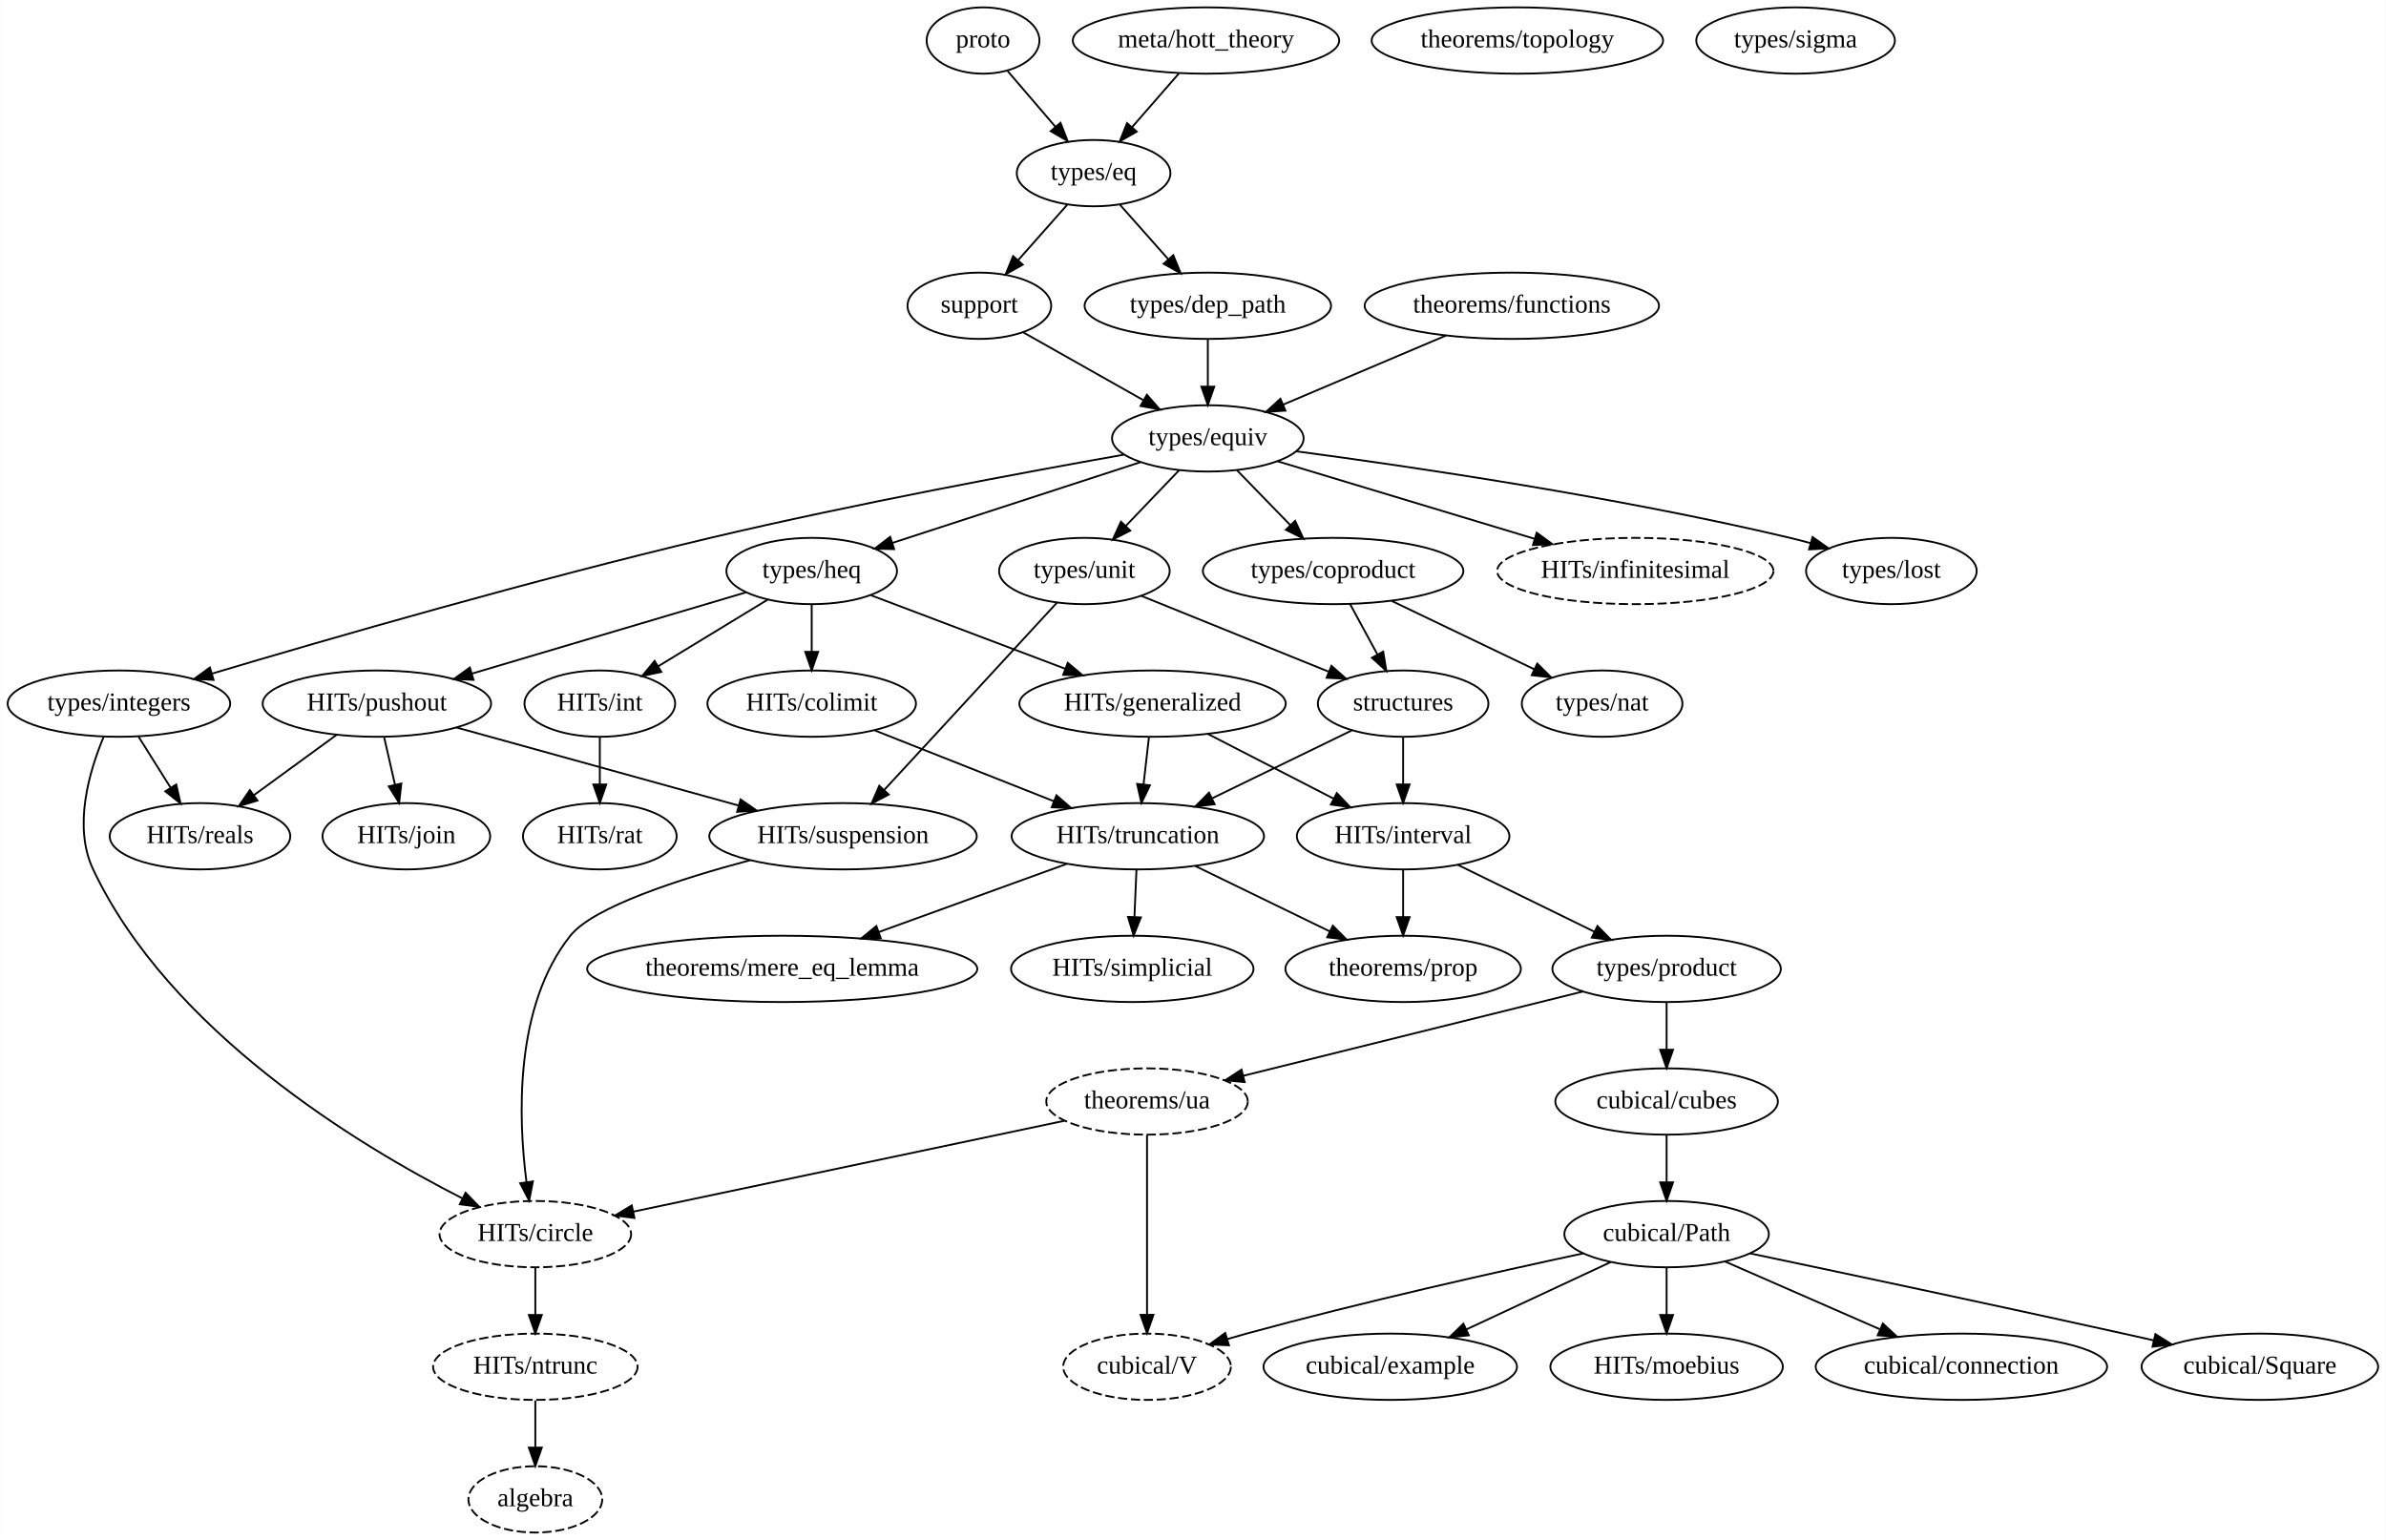
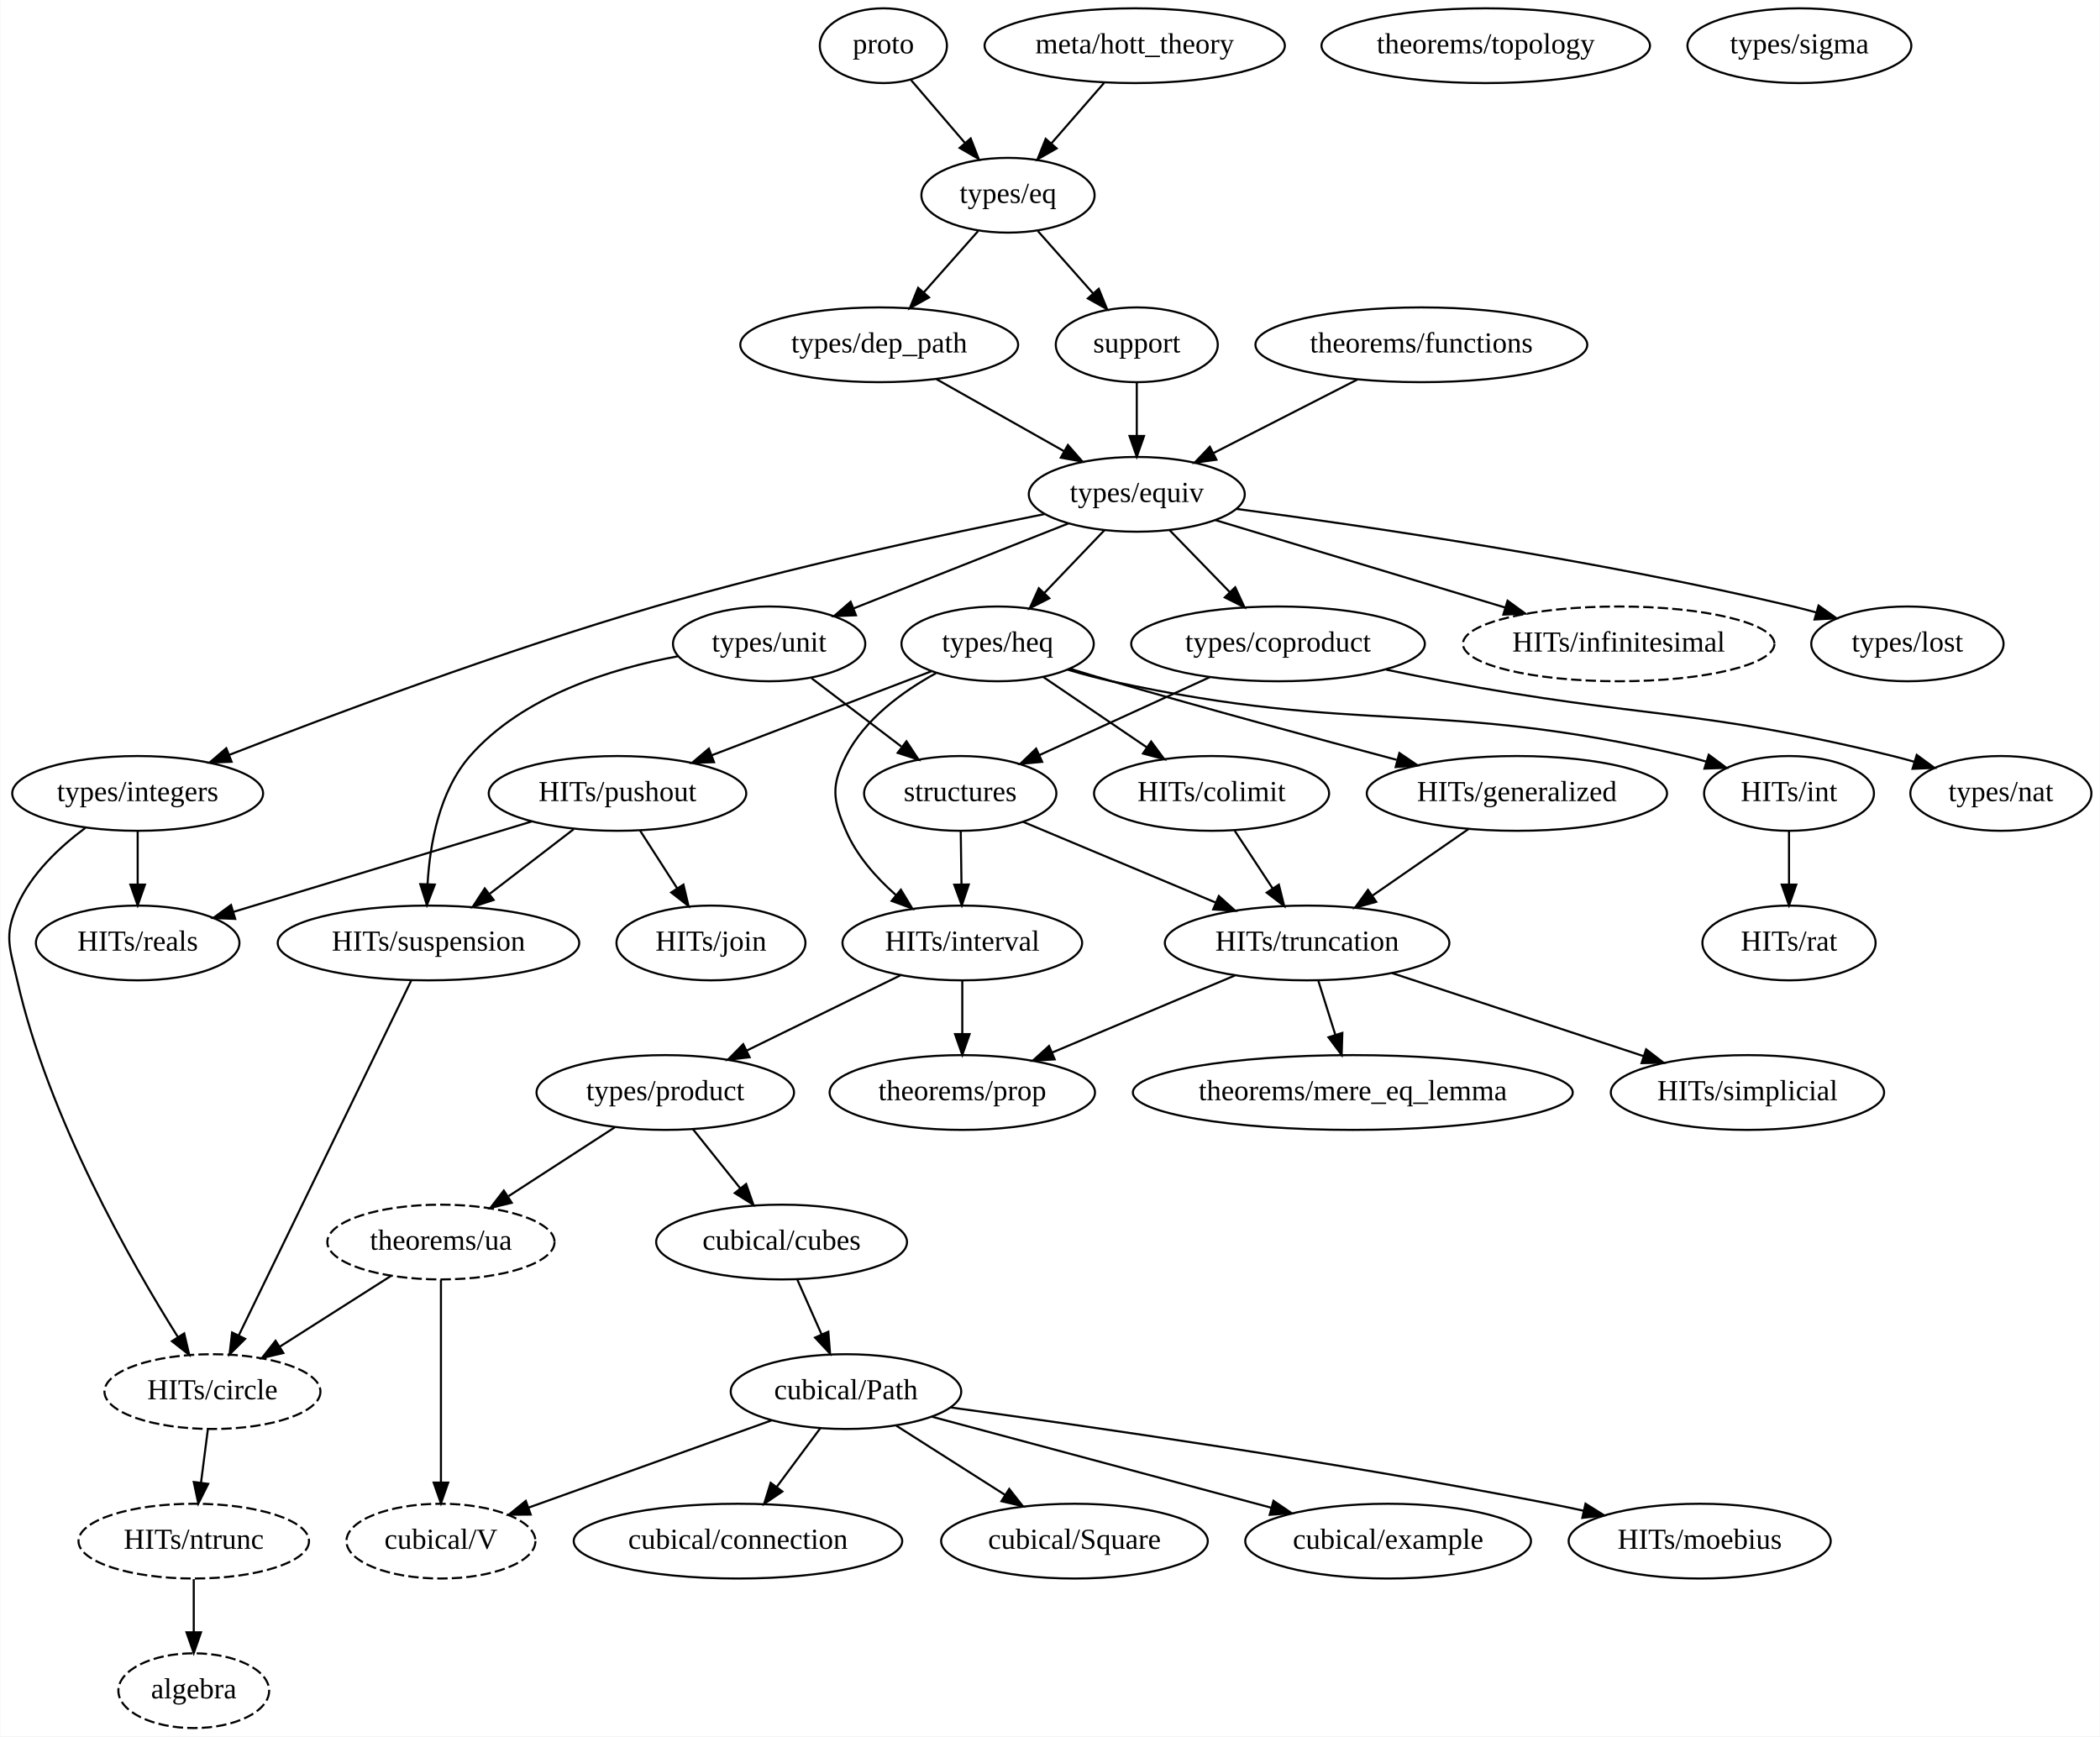
- <svg xmlns="http://www.w3.org/2000/svg" width="1295pt" height="836pt" viewBox="0.00 0.00 1294.79 836.00">
+ <svg xmlns="http://www.w3.org/2000/svg" width="1011pt" height="836pt" viewBox="0.00 0.00 1010.66 836.00">
  <g id="graph0" class="graph" transform="scale(1 1) rotate(0) translate(4 832)">
-     <polygon fill="white" stroke="none" points="-4,4 -4,-832 1290.79,-832 1290.79,4 -4,4" />
+     <polygon fill="white" stroke="none" points="-4,4 -4,-832 1006.66,-832 1006.66,4 -4,4" />
    <g id="node1" class="node">
-       <ellipse fill="none" stroke="black" cx="529.445" cy="-810" rx="30.595" ry="18" />
-       <text text-anchor="middle" x="529.445" y="-806.3" font-family="Times New Roman,serif" font-size="14.00">proto</text>
+       <ellipse fill="none" stroke="black" cx="421.11" cy="-810" rx="30.595" ry="18" />
+       <text text-anchor="middle" x="421.11" y="-806.3" font-family="Times New Roman,serif" font-size="14.00">proto</text>
    </g>
    <g id="node2" class="node">
-       <ellipse fill="none" stroke="black" cx="589.445" cy="-738" rx="41.693" ry="18" />
-       <text text-anchor="middle" x="589.445" y="-734.3" font-family="Times New Roman,serif" font-size="14.00">types/eq</text>
+       <ellipse fill="none" stroke="black" cx="481.11" cy="-738" rx="41.693" ry="18" />
+       <text text-anchor="middle" x="481.11" y="-734.3" font-family="Times New Roman,serif" font-size="14.00">types/eq</text>
    </g>
    <g id="edge1" class="edge">
-       <path fill="none" stroke="black" d="M542.761,-793.465C550.388,-784.566 560.126,-773.205 568.732,-763.164" />
-       <polygon fill="black" stroke="black" points="571.479,-765.338 575.33,-755.467 566.165,-760.782 571.479,-765.338" />
+       <path fill="none" stroke="black" d="M434.426,-793.465C442.054,-784.566 451.791,-773.205 460.398,-763.164" />
+       <polygon fill="black" stroke="black" points="463.145,-765.338 466.995,-755.467 457.83,-760.782 463.145,-765.338" />
    </g>
    <g id="node16" class="node">
-       <ellipse fill="none" stroke="black" cx="651.445" cy="-666" rx="66.888" ry="18" />
-       <text text-anchor="middle" x="651.445" y="-662.3" font-family="Times New Roman,serif" font-size="14.00">types/dep_path</text>
+       <ellipse fill="none" stroke="black" cx="419.11" cy="-666" rx="66.888" ry="18" />
+       <text text-anchor="middle" x="419.11" y="-662.3" font-family="Times New Roman,serif" font-size="14.00">types/dep_path</text>
    </g>
    <g id="edge11" class="edge">
-       <path fill="none" stroke="black" d="M603.825,-720.765C611.615,-711.969 621.394,-700.928 630.06,-691.144" />
-       <polygon fill="black" stroke="black" points="632.702,-693.44 636.712,-683.633 627.462,-688.799 632.702,-693.44" />
+       <path fill="none" stroke="black" d="M466.73,-720.765C458.94,-711.969 449.161,-700.928 440.495,-691.144" />
+       <polygon fill="black" stroke="black" points="443.093,-688.799 433.843,-683.633 437.853,-693.44 443.093,-688.799" />
    </g>
    <g id="node24" class="node">
-       <ellipse fill="none" stroke="black" cx="527.445" cy="-666" rx="38.993" ry="18" />
-       <text text-anchor="middle" x="527.445" y="-662.3" font-family="Times New Roman,serif" font-size="14.00">support</text>
+       <ellipse fill="none" stroke="black" cx="543.11" cy="-666" rx="38.993" ry="18" />
+       <text text-anchor="middle" x="543.11" y="-662.3" font-family="Times New Roman,serif" font-size="14.00">support</text>
    </g>
    <g id="edge41" class="edge">
-       <path fill="none" stroke="black" d="M575.065,-720.765C567.161,-711.841 557.212,-700.608 548.453,-690.719" />
-       <polygon fill="black" stroke="black" points="550.997,-688.313 541.747,-683.147 545.757,-692.954 550.997,-688.313" />
+       <path fill="none" stroke="black" d="M495.49,-720.765C503.393,-711.841 513.343,-700.608 522.101,-690.719" />
+       <polygon fill="black" stroke="black" points="524.798,-692.954 528.808,-683.147 519.558,-688.313 524.798,-692.954" />
    </g>
    <g id="node3" class="node">
-       <ellipse fill="none" stroke="black" cx="650.445" cy="-810" rx="72.287" ry="18" />
-       <text text-anchor="middle" x="650.445" y="-806.3" font-family="Times New Roman,serif" font-size="14.00">meta/hott_theory</text>
+       <ellipse fill="none" stroke="black" cx="542.11" cy="-810" rx="72.287" ry="18" />
+       <text text-anchor="middle" x="542.11" y="-806.3" font-family="Times New Roman,serif" font-size="14.00">meta/hott_theory</text>
    </g>
    <g id="edge2" class="edge">
-       <path fill="none" stroke="black" d="M635.678,-792.055C628.075,-783.33 618.676,-772.544 610.342,-762.981" />
-       <polygon fill="black" stroke="black" points="612.864,-760.547 603.655,-755.307 607.586,-765.146 612.864,-760.547" />
+       <path fill="none" stroke="black" d="M527.344,-792.055C519.741,-783.33 510.342,-772.544 502.008,-762.981" />
+       <polygon fill="black" stroke="black" points="504.529,-760.547 495.32,-755.307 499.252,-765.146 504.529,-760.547" />
    </g>
    <g id="node4" class="node">
-       <ellipse fill="none" stroke="black" stroke-dasharray="5,2" cx="286.445" cy="-18" rx="36.294" ry="18" />
-       <text text-anchor="middle" x="286.445" y="-14.3" font-family="Times New Roman,serif" font-size="14.00">algebra</text>
+       <ellipse fill="none" stroke="black" stroke-dasharray="5,2" cx="89.11" cy="-18" rx="36.294" ry="18" />
+       <text text-anchor="middle" x="89.11" y="-14.3" font-family="Times New Roman,serif" font-size="14.00">algebra</text>
    </g>
    <g id="node5" class="node">
-       <ellipse fill="none" stroke="black" stroke-dasharray="5,2" cx="286.445" cy="-90" rx="55.491" ry="18" />
-       <text text-anchor="middle" x="286.445" y="-86.3" font-family="Times New Roman,serif" font-size="14.00">HITs/ntrunc</text>
+       <ellipse fill="none" stroke="black" stroke-dasharray="5,2" cx="89.11" cy="-90" rx="55.491" ry="18" />
+       <text text-anchor="middle" x="89.11" y="-86.3" font-family="Times New Roman,serif" font-size="14.00">HITs/ntrunc</text>
    </g>
    <g id="edge3" class="edge">
-       <path fill="none" stroke="black" d="M286.445,-71.697C286.445,-63.983 286.445,-54.712 286.445,-46.112" />
-       <polygon fill="black" stroke="black" points="289.945,-46.104 286.445,-36.104 282.945,-46.104 289.945,-46.104" />
+       <path fill="none" stroke="black" d="M89.11,-71.697C89.11,-63.983 89.11,-54.712 89.11,-46.112" />
+       <polygon fill="black" stroke="black" points="92.61,-46.104 89.11,-36.104 85.61,-46.104 92.61,-46.104" />
    </g>
    <g id="node6" class="node">
-       <ellipse fill="none" stroke="black" stroke-dasharray="5,2" cx="286.445" cy="-162" rx="51.991" ry="18" />
-       <text text-anchor="middle" x="286.445" y="-158.3" font-family="Times New Roman,serif" font-size="14.00">HITs/circle</text>
+       <ellipse fill="none" stroke="black" stroke-dasharray="5,2" cx="98.11" cy="-162" rx="51.991" ry="18" />
+       <text text-anchor="middle" x="98.11" y="-158.3" font-family="Times New Roman,serif" font-size="14.00">HITs/circle</text>
    </g>
    <g id="edge30" class="edge">
-       <path fill="none" stroke="black" d="M286.445,-143.697C286.445,-135.983 286.445,-126.712 286.445,-118.112" />
-       <polygon fill="black" stroke="black" points="289.945,-118.104 286.445,-108.104 282.945,-118.104 289.945,-118.104" />
+       <path fill="none" stroke="black" d="M95.885,-143.697C94.894,-135.983 93.702,-126.712 92.596,-118.112" />
+       <polygon fill="black" stroke="black" points="96.056,-117.576 91.309,-108.104 89.113,-118.469 96.056,-117.576" />
    </g>
    <g id="node7" class="node">
-       <ellipse fill="none" stroke="black" cx="60.445" cy="-450" rx="60.389" ry="18" />
-       <text text-anchor="middle" x="60.445" y="-446.3" font-family="Times New Roman,serif" font-size="14.00">types/integers</text>
+       <ellipse fill="none" stroke="black" cx="62.11" cy="-450" rx="60.389" ry="18" />
+       <text text-anchor="middle" x="62.11" y="-446.3" font-family="Times New Roman,serif" font-size="14.00">types/integers</text>
    </g>
    <g id="edge4" class="edge">
-       <path fill="none" stroke="black" d="M52.213,-432.102C44.416,-413.559 35.411,-383.331 46.445,-360 88.031,-272.062 190.241,-210.213 246.944,-181.368" />
-       <polygon fill="black" stroke="black" points="248.59,-184.458 255.972,-176.858 245.462,-178.195 248.59,-184.458" />
+       <path fill="none" stroke="black" d="M36.892,-433.379C24.532,-424.187 10.878,-411.352 4.11,-396 -2.344,-381.359 0.578,-375.605 4.11,-360 19.034,-294.069 58.8,-224.369 81.543,-188.165" />
+       <polygon fill="black" stroke="black" points="84.511,-190.019 86.932,-179.704 78.607,-186.258 84.511,-190.019" />
    </g>
    <g id="node37" class="node">
-       <ellipse fill="none" stroke="black" cx="104.445" cy="-378" rx="48.993" ry="18" />
-       <text text-anchor="middle" x="104.445" y="-374.3" font-family="Times New Roman,serif" font-size="14.00">HITs/reals</text>
+       <ellipse fill="none" stroke="black" cx="62.11" cy="-378" rx="48.993" ry="18" />
+       <text text-anchor="middle" x="62.11" y="-374.3" font-family="Times New Roman,serif" font-size="14.00">HITs/reals</text>
    </g>
    <g id="edge37" class="edge">
-       <path fill="none" stroke="black" d="M71.096,-432.055C76.284,-423.801 82.632,-413.701 88.392,-404.538" />
-       <polygon fill="black" stroke="black" points="91.533,-406.118 93.892,-395.789 85.607,-402.393 91.533,-406.118" />
+       <path fill="none" stroke="black" d="M62.11,-431.697C62.11,-423.983 62.11,-414.712 62.11,-406.112" />
+       <polygon fill="black" stroke="black" points="65.61,-406.104 62.11,-396.104 58.61,-406.104 65.61,-406.104" />
    </g>
    <g id="node8" class="node">
-       <ellipse fill="none" stroke="black" cx="453.445" cy="-378" rx="72.588" ry="18" />
-       <text text-anchor="middle" x="453.445" y="-374.3" font-family="Times New Roman,serif" font-size="14.00">HITs/suspension</text>
+       <ellipse fill="none" stroke="black" cx="202.11" cy="-378" rx="72.588" ry="18" />
+       <text text-anchor="middle" x="202.11" y="-374.3" font-family="Times New Roman,serif" font-size="14.00">HITs/suspension</text>
    </g>
    <g id="edge5" class="edge">
-       <path fill="none" stroke="black" d="M402.978,-364.996C365.201,-354.945 317.978,-339.749 305.445,-324 274.949,-285.681 277.131,-225.074 281.657,-190.179" />
-       <polygon fill="black" stroke="black" points="285.129,-190.628 283.104,-180.228 278.202,-189.621 285.129,-190.628" />
+       <path fill="none" stroke="black" d="M193.775,-359.849C175.588,-322.426 132.253,-233.255 110.712,-188.93" />
+       <polygon fill="black" stroke="black" points="113.859,-187.4 106.34,-179.935 107.563,-190.459 113.859,-187.4" />
    </g>
    <g id="node9" class="node">
-       <ellipse fill="none" stroke="black" stroke-dasharray="5,2" cx="618.445" cy="-234" rx="54.691" ry="18" />
-       <text text-anchor="middle" x="618.445" y="-230.3" font-family="Times New Roman,serif" font-size="14.00">theorems/ua</text>
+       <ellipse fill="none" stroke="black" stroke-dasharray="5,2" cx="208.11" cy="-234" rx="54.691" ry="18" />
+       <text text-anchor="middle" x="208.11" y="-230.3" font-family="Times New Roman,serif" font-size="14.00">theorems/ua</text>
    </g>
    <g id="edge6" class="edge">
-       <path fill="none" stroke="black" d="M573.67,-223.559C512.935,-210.754 404.597,-187.912 339.743,-174.238" />
-       <polygon fill="black" stroke="black" points="340.228,-170.763 329.721,-172.125 338.784,-177.612 340.228,-170.763" />
+       <path fill="none" stroke="black" d="M184.242,-217.811C168.53,-207.813 147.764,-194.598 130.559,-183.649" />
+       <polygon fill="black" stroke="black" points="132.248,-180.575 121.932,-178.159 128.489,-186.481 132.248,-180.575" />
    </g>
    <g id="node23" class="node">
-       <ellipse fill="none" stroke="black" stroke-dasharray="5,2" cx="618.445" cy="-90" rx="45.492" ry="18" />
-       <text text-anchor="middle" x="618.445" y="-86.3" font-family="Times New Roman,serif" font-size="14.00">cubical/V</text>
+       <ellipse fill="none" stroke="black" stroke-dasharray="5,2" cx="208.11" cy="-90" rx="45.492" ry="18" />
+       <text text-anchor="middle" x="208.11" y="-86.3" font-family="Times New Roman,serif" font-size="14.00">cubical/V</text>
    </g>
    <g id="edge17" class="edge">
-       <path fill="none" stroke="black" d="M618.445,-215.871C618.445,-191.67 618.445,-147.211 618.445,-118.393" />
-       <polygon fill="black" stroke="black" points="621.945,-118.189 618.445,-108.189 614.945,-118.189 621.945,-118.189" />
+       <path fill="none" stroke="black" d="M208.11,-215.871C208.11,-191.67 208.11,-147.211 208.11,-118.393" />
+       <polygon fill="black" stroke="black" points="211.61,-118.189 208.11,-108.189 204.61,-118.189 211.61,-118.189" />
    </g>
    <g id="node10" class="node">
-       <ellipse fill="none" stroke="black" cx="436.445" cy="-522" rx="46.292" ry="18" />
-       <text text-anchor="middle" x="436.445" y="-518.3" font-family="Times New Roman,serif" font-size="14.00">types/heq</text>
+       <ellipse fill="none" stroke="black" cx="476.11" cy="-522" rx="46.292" ry="18" />
+       <text text-anchor="middle" x="476.11" y="-518.3" font-family="Times New Roman,serif" font-size="14.00">types/heq</text>
    </g>
    <g id="node11" class="node">
-       <ellipse fill="none" stroke="black" cx="436.445" cy="-450" rx="56.59" ry="18" />
-       <text text-anchor="middle" x="436.445" y="-446.3" font-family="Times New Roman,serif" font-size="14.00">HITs/colimit</text>
+       <ellipse fill="none" stroke="black" cx="579.11" cy="-450" rx="56.59" ry="18" />
+       <text text-anchor="middle" x="579.11" y="-446.3" font-family="Times New Roman,serif" font-size="14.00">HITs/colimit</text>
    </g>
    <g id="edge7" class="edge">
-       <path fill="none" stroke="black" d="M436.445,-503.697C436.445,-495.983 436.445,-486.712 436.445,-478.112" />
-       <polygon fill="black" stroke="black" points="439.945,-478.104 436.445,-468.104 432.945,-478.104 439.945,-478.104" />
+       <path fill="none" stroke="black" d="M498.206,-505.983C512.67,-496.154 531.787,-483.161 547.806,-472.274" />
+       <polygon fill="black" stroke="black" points="550.034,-474.992 556.338,-466.476 546.1,-469.202 550.034,-474.992" />
    </g>
    <g id="node12" class="node">
-       <ellipse fill="none" stroke="black" cx="621.445" cy="-450" rx="72.287" ry="18" />
-       <text text-anchor="middle" x="621.445" y="-446.3" font-family="Times New Roman,serif" font-size="14.00">HITs/generalized</text>
+       <ellipse fill="none" stroke="black" cx="726.11" cy="-450" rx="72.287" ry="18" />
+       <text text-anchor="middle" x="726.11" y="-446.3" font-family="Times New Roman,serif" font-size="14.00">HITs/generalized</text>
    </g>
    <g id="edge8" class="edge">
-       <path fill="none" stroke="black" d="M468.669,-508.807C497.784,-497.791 541.009,-481.435 574.059,-468.93" />
-       <polygon fill="black" stroke="black" points="575.412,-472.16 583.526,-465.348 572.934,-465.613 575.412,-472.16" />
+       <path fill="none" stroke="black" d="M510.97,-510.027C517.644,-507.983 524.584,-505.895 531.11,-504 577.037,-490.665 629.345,-476.504 668.215,-466.177" />
+       <polygon fill="black" stroke="black" points="669.53,-469.449 678.299,-463.504 667.736,-462.683 669.53,-469.449" />
    </g>
    <g id="node26" class="node">
-       <ellipse fill="none" stroke="black" cx="321.445" cy="-450" rx="40.893" ry="18" />
-       <text text-anchor="middle" x="321.445" y="-446.3" font-family="Times New Roman,serif" font-size="14.00">HITs/int</text>
+       <ellipse fill="none" stroke="black" cx="857.11" cy="-450" rx="40.893" ry="18" />
+       <text text-anchor="middle" x="857.11" y="-446.3" font-family="Times New Roman,serif" font-size="14.00">HITs/int</text>
    </g>
    <g id="edge24" class="edge">
-       <path fill="none" stroke="black" d="M412.617,-506.496C395.351,-495.986 371.831,-481.67 353.005,-470.211" />
-       <polygon fill="black" stroke="black" points="354.819,-467.218 344.457,-465.008 351.18,-473.197 354.819,-467.218" />
+       <path fill="none" stroke="black" d="M509.903,-509.567C516.859,-507.493 524.177,-505.512 531.11,-504 651.975,-477.639 686.626,-496.048 807.11,-468 810.471,-467.218 813.925,-466.298 817.371,-465.298" />
+       <polygon fill="black" stroke="black" points="818.469,-468.622 826.982,-462.315 816.394,-461.936 818.469,-468.622" />
+     </g>
+     <g id="node28" class="node">
+       <ellipse fill="none" stroke="black" cx="459.11" cy="-378" rx="57.69" ry="18" />
+       <text text-anchor="middle" x="459.11" y="-374.3" font-family="Times New Roman,serif" font-size="14.00">HITs/interval</text>
+     </g>
+     <g id="edge26" class="edge">
+       <path fill="none" stroke="black" d="M446.438,-507.895C430.464,-499.11 412.214,-485.86 403.11,-468 395.844,-453.745 396.784,-446.696 403.11,-432 408.237,-420.089 417.503,-409.603 427.041,-401.169" />
+       <polygon fill="black" stroke="black" points="429.543,-403.643 435.032,-394.581 425.09,-398.242 429.543,-403.643" />
    </g>
    <g id="node29" class="node">
-       <ellipse fill="none" stroke="black" cx="200.445" cy="-450" rx="61.99" ry="18" />
-       <text text-anchor="middle" x="200.445" y="-446.3" font-family="Times New Roman,serif" font-size="14.00">HITs/pushout</text>
+       <ellipse fill="none" stroke="black" cx="293.11" cy="-450" rx="61.99" ry="18" />
+       <text text-anchor="middle" x="293.11" y="-446.3" font-family="Times New Roman,serif" font-size="14.00">HITs/pushout</text>
    </g>
    <g id="edge34" class="edge">
-       <path fill="none" stroke="black" d="M400.858,-510.445C361.269,-498.702 296.962,-479.628 251.896,-466.261" />
-       <polygon fill="black" stroke="black" points="252.887,-462.904 242.304,-463.416 250.896,-469.615 252.887,-462.904" />
+       <path fill="none" stroke="black" d="M444.234,-508.807C414.968,-497.612 371.288,-480.904 338.404,-468.326" />
+       <polygon fill="black" stroke="black" points="339.596,-465.034 329.006,-464.731 337.095,-471.572 339.596,-465.034" />
    </g>
    <g id="node32" class="node">
-       <ellipse fill="none" stroke="black" cx="613.445" cy="-378" rx="68.489" ry="18" />
-       <text text-anchor="middle" x="613.445" y="-374.3" font-family="Times New Roman,serif" font-size="14.00">HITs/truncation</text>
+       <ellipse fill="none" stroke="black" cx="625.11" cy="-378" rx="68.489" ry="18" />
+       <text text-anchor="middle" x="625.11" y="-374.3" font-family="Times New Roman,serif" font-size="14.00">HITs/truncation</text>
    </g>
    <g id="edge45" class="edge">
-       <path fill="none" stroke="black" d="M470.572,-435.503C498.219,-424.569 537.425,-409.064 567.776,-397.061" />
-       <polygon fill="black" stroke="black" points="569.281,-400.23 577.293,-393.297 566.706,-393.72 569.281,-400.23" />
-     </g>
-     <g id="node28" class="node">
-       <ellipse fill="none" stroke="black" cx="757.445" cy="-378" rx="57.69" ry="18" />
-       <text text-anchor="middle" x="757.445" y="-374.3" font-family="Times New Roman,serif" font-size="14.00">HITs/interval</text>
-     </g>
-     <g id="edge26" class="edge">
-       <path fill="none" stroke="black" d="M651.627,-433.465C671.669,-423.149 698.136,-409.526 719.587,-398.486" />
-       <polygon fill="black" stroke="black" points="721.453,-401.461 728.743,-393.773 718.25,-395.238 721.453,-401.461" />
+       <path fill="none" stroke="black" d="M590.245,-432.055C595.726,-423.715 602.445,-413.491 608.516,-404.252" />
+       <polygon fill="black" stroke="black" points="611.51,-406.068 614.077,-395.789 605.661,-402.224 611.51,-406.068" />
    </g>
    <g id="edge46" class="edge">
-       <path fill="none" stroke="black" d="M619.467,-431.697C618.586,-423.983 617.526,-414.712 616.543,-406.112" />
-       <polygon fill="black" stroke="black" points="620.012,-405.642 615.399,-396.104 613.058,-406.437 620.012,-405.642" />
+       <path fill="none" stroke="black" d="M702.939,-432.941C689.21,-423.425 671.624,-411.238 656.644,-400.855" />
+       <polygon fill="black" stroke="black" points="658.386,-397.804 648.174,-394.985 654.399,-403.558 658.386,-397.804" />
    </g>
    <g id="node13" class="node">
-       <ellipse fill="none" stroke="black" stroke-dasharray="5,2" cx="883.445" cy="-522" rx="74.987" ry="18" />
-       <text text-anchor="middle" x="883.445" y="-518.3" font-family="Times New Roman,serif" font-size="14.00">HITs/infinitesimal</text>
+       <ellipse fill="none" stroke="black" stroke-dasharray="5,2" cx="775.11" cy="-522" rx="74.987" ry="18" />
+       <text text-anchor="middle" x="775.11" y="-518.3" font-family="Times New Roman,serif" font-size="14.00">HITs/infinitesimal</text>
    </g>
    <g id="node14" class="node">
-       <ellipse fill="none" stroke="black" cx="651.445" cy="-594" rx="51.991" ry="18" />
-       <text text-anchor="middle" x="651.445" y="-590.3" font-family="Times New Roman,serif" font-size="14.00">types/equiv</text>
+       <ellipse fill="none" stroke="black" cx="543.11" cy="-594" rx="51.991" ry="18" />
+       <text text-anchor="middle" x="543.11" y="-590.3" font-family="Times New Roman,serif" font-size="14.00">types/equiv</text>
    </g>
    <g id="edge20" class="edge">
-       <path fill="none" stroke="black" d="M605.832,-585.148C551.965,-575.62 459.777,-558.519 381.445,-540 285.018,-517.204 173.878,-485.056 110.912,-466.285" />
-       <polygon fill="black" stroke="black" points="111.813,-462.901 101.229,-463.391 109.808,-469.608 111.813,-462.901" />
+       <path fill="none" stroke="black" d="M498.665,-584.481C451.668,-575.094 375.56,-558.808 311.11,-540 238.189,-518.72 155.506,-487.766 106.147,-468.535" />
+       <polygon fill="black" stroke="black" points="107.32,-465.236 96.732,-464.851 104.769,-471.754 107.32,-465.236" />
    </g>
    <g id="edge19" class="edge">
-       <path fill="none" stroke="black" d="M614.973,-581.125C577.753,-569.007 519.97,-550.194 480.283,-537.273" />
-       <polygon fill="black" stroke="black" points="481.199,-533.89 470.607,-534.123 479.032,-540.547 481.199,-533.89" />
+       <path fill="none" stroke="black" d="M527.571,-576.765C518.945,-567.753 508.064,-556.385 498.532,-546.426" />
+       <polygon fill="black" stroke="black" points="501.008,-543.951 491.565,-539.147 495.952,-548.792 501.008,-543.951" />
    </g>
    <g id="edge9" class="edge">
-       <path fill="none" stroke="black" d="M689.236,-581.597C727.116,-570.168 785.823,-552.455 828.779,-539.494" />
-       <polygon fill="black" stroke="black" points="829.95,-542.796 838.513,-536.557 827.928,-536.095 829.95,-542.796" />
+       <path fill="none" stroke="black" d="M580.901,-581.597C618.781,-570.168 677.488,-552.455 720.444,-539.494" />
+       <polygon fill="black" stroke="black" points="721.616,-542.796 730.178,-536.557 719.594,-536.095 721.616,-542.796" />
    </g>
    <g id="node15" class="node">
-       <ellipse fill="none" stroke="black" cx="719.445" cy="-522" rx="70.688" ry="18" />
-       <text text-anchor="middle" x="719.445" y="-518.3" font-family="Times New Roman,serif" font-size="14.00">types/coproduct</text>
+       <ellipse fill="none" stroke="black" cx="611.11" cy="-522" rx="70.688" ry="18" />
+       <text text-anchor="middle" x="611.11" y="-518.3" font-family="Times New Roman,serif" font-size="14.00">types/coproduct</text>
    </g>
    <g id="edge10" class="edge">
-       <path fill="none" stroke="black" d="M667.216,-576.765C675.845,-567.882 686.698,-556.709 696.272,-546.854" />
-       <polygon fill="black" stroke="black" points="698.829,-549.245 703.286,-539.633 693.808,-544.367 698.829,-549.245" />
+       <path fill="none" stroke="black" d="M558.882,-576.765C567.511,-567.882 578.364,-556.709 587.938,-546.854" />
+       <polygon fill="black" stroke="black" points="590.495,-549.245 594.952,-539.633 585.474,-544.367 590.495,-549.245" />
    </g>
    <g id="node39" class="node">
-       <ellipse fill="none" stroke="black" cx="584.445" cy="-522" rx="46.292" ry="18" />
-       <text text-anchor="middle" x="584.445" y="-518.3" font-family="Times New Roman,serif" font-size="14.00">types/unit</text>
+       <ellipse fill="none" stroke="black" cx="366.11" cy="-522" rx="46.292" ry="18" />
+       <text text-anchor="middle" x="366.11" y="-518.3" font-family="Times New Roman,serif" font-size="14.00">types/unit</text>
    </g>
    <g id="edge48" class="edge">
-       <path fill="none" stroke="black" d="M635.905,-576.765C627.28,-567.753 616.399,-556.385 606.867,-546.426" />
-       <polygon fill="black" stroke="black" points="609.343,-543.951 599.9,-539.147 604.286,-548.792 609.343,-543.951" />
+       <path fill="none" stroke="black" d="M510.233,-579.998C480.968,-568.424 438.058,-551.454 406.67,-539.041" />
+       <polygon fill="black" stroke="black" points="407.913,-535.769 397.327,-535.346 405.339,-542.278 407.913,-535.769" />
    </g>
    <g id="node41" class="node">
-       <ellipse fill="none" stroke="black" cx="1022.44" cy="-522" rx="46.292" ry="18" />
-       <text text-anchor="middle" x="1022.44" y="-518.3" font-family="Times New Roman,serif" font-size="14.00">types/lost</text>
+       <ellipse fill="none" stroke="black" cx="914.11" cy="-522" rx="46.292" ry="18" />
+       <text text-anchor="middle" x="914.11" y="-518.3" font-family="Times New Roman,serif" font-size="14.00">types/lost</text>
    </g>
    <g id="edge50" class="edge">
-       <path fill="none" stroke="black" d="M699.489,-586.977C761.773,-578.706 873.539,-562.282 967.445,-540 971.061,-539.142 974.787,-538.174 978.515,-537.147" />
-       <polygon fill="black" stroke="black" points="979.673,-540.456 988.313,-534.324 977.734,-533.73 979.673,-540.456" />
+       <path fill="none" stroke="black" d="M591.155,-586.977C653.438,-578.706 765.204,-562.282 859.11,-540 862.726,-539.142 866.453,-538.174 870.18,-537.147" />
+       <polygon fill="black" stroke="black" points="871.338,-540.456 879.978,-534.324 869.4,-533.73 871.338,-540.456" />
    </g>
    <g id="node27" class="node">
-       <ellipse fill="none" stroke="black" cx="757.445" cy="-450" rx="46.292" ry="18" />
-       <text text-anchor="middle" x="757.445" y="-446.3" font-family="Times New Roman,serif" font-size="14.00">structures</text>
+       <ellipse fill="none" stroke="black" cx="458.11" cy="-450" rx="46.292" ry="18" />
+       <text text-anchor="middle" x="458.11" y="-446.3" font-family="Times New Roman,serif" font-size="14.00">structures</text>
    </g>
    <g id="edge40" class="edge">
-       <path fill="none" stroke="black" d="M728.643,-504.055C733.078,-495.887 738.493,-485.912 743.426,-476.824" />
-       <polygon fill="black" stroke="black" points="746.636,-478.247 748.331,-467.789 740.484,-474.908 746.636,-478.247" />
+       <path fill="none" stroke="black" d="M578.288,-505.983C554.229,-494.976 521.504,-480.004 496.277,-468.462" />
+       <polygon fill="black" stroke="black" points="497.559,-465.2 487.01,-464.222 494.647,-471.565 497.559,-465.2" />
    </g>
    <g id="node40" class="node">
-       <ellipse fill="none" stroke="black" cx="865.445" cy="-450" rx="43.592" ry="18" />
-       <text text-anchor="middle" x="865.445" y="-446.3" font-family="Times New Roman,serif" font-size="14.00">types/nat</text>
+       <ellipse fill="none" stroke="black" cx="959.11" cy="-450" rx="43.592" ry="18" />
+       <text text-anchor="middle" x="959.11" y="-446.3" font-family="Times New Roman,serif" font-size="14.00">types/nat</text>
    </g>
    <g id="edge49" class="edge">
-       <path fill="none" stroke="black" d="M751.124,-505.811C773.928,-494.878 804.753,-480.099 828.649,-468.642" />
-       <polygon fill="black" stroke="black" points="830.259,-471.751 837.763,-464.272 827.233,-465.439 830.259,-471.751" />
+       <path fill="none" stroke="black" d="M663.113,-509.601C672.421,-507.66 682.042,-505.718 691.11,-504 786.733,-485.881 812.588,-491.187 907.11,-468 910.487,-467.172 913.962,-466.232 917.437,-465.231" />
+       <polygon fill="black" stroke="black" points="918.598,-468.537 927.152,-462.285 916.566,-461.838 918.598,-468.537" />
    </g>
    <g id="edge21" class="edge">
-       <path fill="none" stroke="black" d="M651.445,-647.697C651.445,-639.983 651.445,-630.712 651.445,-622.112" />
-       <polygon fill="black" stroke="black" points="654.945,-622.104 651.445,-612.104 647.945,-622.104 654.945,-622.104" />
+       <path fill="none" stroke="black" d="M446.63,-649.465C464.739,-639.242 488.602,-625.771 508.065,-614.783" />
+       <polygon fill="black" stroke="black" points="509.953,-617.737 516.941,-609.773 506.512,-611.641 509.953,-617.737" />
    </g>
    <g id="node17" class="node">
-       <ellipse fill="none" stroke="black" cx="900.445" cy="-162" rx="55.491" ry="18" />
-       <text text-anchor="middle" x="900.445" y="-158.3" font-family="Times New Roman,serif" font-size="14.00">cubical/Path</text>
+       <ellipse fill="none" stroke="black" cx="403.11" cy="-162" rx="55.491" ry="18" />
+       <text text-anchor="middle" x="403.11" y="-158.3" font-family="Times New Roman,serif" font-size="14.00">cubical/Path</text>
    </g>
    <g id="node18" class="node">
-       <ellipse fill="none" stroke="black" cx="1060.44" cy="-90" rx="79.087" ry="18" />
-       <text text-anchor="middle" x="1060.44" y="-86.3" font-family="Times New Roman,serif" font-size="14.00">cubical/connection</text>
+       <ellipse fill="none" stroke="black" cx="351.11" cy="-90" rx="79.087" ry="18" />
+       <text text-anchor="middle" x="351.11" y="-86.3" font-family="Times New Roman,serif" font-size="14.00">cubical/connection</text>
    </g>
    <g id="edge12" class="edge">
-       <path fill="none" stroke="black" d="M932.055,-147.17C956.064,-136.666 989.387,-122.088 1016.07,-110.415" />
-       <polygon fill="black" stroke="black" points="1017.81,-113.474 1025.57,-106.259 1015,-107.061 1017.81,-113.474" />
+       <path fill="none" stroke="black" d="M390.787,-144.411C384.532,-135.992 376.802,-125.585 369.831,-116.201" />
+       <polygon fill="black" stroke="black" points="372.479,-113.897 363.706,-107.956 366.86,-118.071 372.479,-113.897" />
    </g>
    <g id="node21" class="node">
-       <ellipse fill="none" stroke="black" cx="1222.44" cy="-90" rx="64.189" ry="18" />
-       <text text-anchor="middle" x="1222.44" y="-86.3" font-family="Times New Roman,serif" font-size="14.00">cubical/Square</text>
+       <ellipse fill="none" stroke="black" cx="513.11" cy="-90" rx="64.189" ry="18" />
+       <text text-anchor="middle" x="513.11" y="-86.3" font-family="Times New Roman,serif" font-size="14.00">cubical/Square</text>
    </g>
    <g id="edge15" class="edge">
-       <path fill="none" stroke="black" d="M945.744,-151.536C995.498,-141.09 1077.74,-123.677 1148.44,-108 1153.75,-106.823 1159.27,-105.584 1164.8,-104.333" />
-       <polygon fill="black" stroke="black" points="1165.73,-107.712 1174.7,-102.081 1164.17,-100.886 1165.73,-107.712" />
+       <path fill="none" stroke="black" d="M427.25,-145.638C442.653,-135.837 462.829,-122.997 479.753,-112.227" />
+       <polygon fill="black" stroke="black" points="481.707,-115.133 488.264,-106.811 477.949,-109.227 481.707,-115.133" />
    </g>
    <g id="node22" class="node">
-       <ellipse fill="none" stroke="black" cx="750.445" cy="-90" rx="68.788" ry="18" />
-       <text text-anchor="middle" x="750.445" y="-86.3" font-family="Times New Roman,serif" font-size="14.00">cubical/example</text>
+       <ellipse fill="none" stroke="black" cx="664.11" cy="-90" rx="68.788" ry="18" />
+       <text text-anchor="middle" x="664.11" y="-86.3" font-family="Times New Roman,serif" font-size="14.00">cubical/example</text>
    </g>
    <g id="edge16" class="edge">
-       <path fill="none" stroke="black" d="M870.09,-146.834C847.545,-136.314 816.538,-121.844 791.739,-110.271" />
-       <polygon fill="black" stroke="black" points="793.111,-107.049 782.569,-105.991 790.15,-113.392 793.111,-107.049" />
+       <path fill="none" stroke="black" d="M444.466,-149.908C488.574,-138.079 558.708,-119.269 607.827,-106.095" />
+       <polygon fill="black" stroke="black" points="608.913,-109.428 617.665,-103.457 607.099,-102.667 608.913,-109.428" />
    </g>
    <g id="edge18" class="edge">
-       <path fill="none" stroke="black" d="M855.198,-151.552C809.008,-141.658 735.364,-125.19 672.445,-108 669.071,-107.078 665.593,-106.085 662.103,-105.057" />
-       <polygon fill="black" stroke="black" points="662.903,-101.642 652.318,-102.1 660.878,-108.343 662.903,-101.642" />
+       <path fill="none" stroke="black" d="M367.344,-148.161C334.279,-136.291 285.122,-118.645 250.184,-106.103" />
+       <polygon fill="black" stroke="black" points="251.326,-102.795 240.732,-102.71 248.961,-109.383 251.326,-102.795" />
    </g>
    <g id="node31" class="node">
-       <ellipse fill="none" stroke="black" cx="900.445" cy="-90" rx="63.089" ry="18" />
-       <text text-anchor="middle" x="900.445" y="-86.3" font-family="Times New Roman,serif" font-size="14.00">HITs/moebius</text>
+       <ellipse fill="none" stroke="black" cx="814.11" cy="-90" rx="63.089" ry="18" />
+       <text text-anchor="middle" x="814.11" y="-86.3" font-family="Times New Roman,serif" font-size="14.00">HITs/moebius</text>
    </g>
    <g id="edge28" class="edge">
-       <path fill="none" stroke="black" d="M900.445,-143.697C900.445,-135.983 900.445,-126.712 900.445,-118.112" />
-       <polygon fill="black" stroke="black" points="903.945,-118.104 900.445,-108.104 896.945,-118.104 903.945,-118.104" />
+       <path fill="none" stroke="black" d="M453.293,-154.382C519.648,-145.351 640.101,-127.986 742.11,-108 747.388,-106.966 752.866,-105.815 758.337,-104.614" />
+       <polygon fill="black" stroke="black" points="759.144,-108.02 768.133,-102.411 757.608,-101.19 759.144,-108.02" />
    </g>
    <g id="node19" class="node">
-       <ellipse fill="none" stroke="black" cx="900.445" cy="-306" rx="61.99" ry="18" />
-       <text text-anchor="middle" x="900.445" y="-302.3" font-family="Times New Roman,serif" font-size="14.00">types/product</text>
+       <ellipse fill="none" stroke="black" cx="316.11" cy="-306" rx="61.99" ry="18" />
+       <text text-anchor="middle" x="316.11" y="-302.3" font-family="Times New Roman,serif" font-size="14.00">types/product</text>
    </g>
    <g id="edge47" class="edge">
-       <path fill="none" stroke="black" d="M855.136,-293.753C804.821,-281.264 723.723,-261.133 670.749,-247.983" />
-       <polygon fill="black" stroke="black" points="671.421,-244.544 660.873,-245.532 669.735,-251.338 671.421,-244.544" />
+       <path fill="none" stroke="black" d="M291.873,-289.291C276.76,-279.495 257.125,-266.769 240.664,-256.1" />
+       <polygon fill="black" stroke="black" points="242.19,-252.918 231.895,-250.416 238.383,-258.792 242.19,-252.918" />
    </g>
    <g id="node20" class="node">
-       <ellipse fill="none" stroke="black" cx="900.445" cy="-234" rx="60.389" ry="18" />
-       <text text-anchor="middle" x="900.445" y="-230.3" font-family="Times New Roman,serif" font-size="14.00">cubical/cubes</text>
+       <ellipse fill="none" stroke="black" cx="372.11" cy="-234" rx="60.389" ry="18" />
+       <text text-anchor="middle" x="372.11" y="-230.3" font-family="Times New Roman,serif" font-size="14.00">cubical/cubes</text>
    </g>
    <g id="edge13" class="edge">
-       <path fill="none" stroke="black" d="M900.445,-287.697C900.445,-279.983 900.445,-270.712 900.445,-262.112" />
-       <polygon fill="black" stroke="black" points="903.945,-262.104 900.445,-252.104 896.945,-262.104 903.945,-262.104" />
+       <path fill="none" stroke="black" d="M329.381,-288.411C336.186,-279.906 344.612,-269.372 352.179,-259.914" />
+       <polygon fill="black" stroke="black" points="355.031,-261.951 358.545,-251.956 349.565,-257.578 355.031,-261.951" />
    </g>
    <g id="edge14" class="edge">
-       <path fill="none" stroke="black" d="M900.445,-215.697C900.445,-207.983 900.445,-198.712 900.445,-190.112" />
-       <polygon fill="black" stroke="black" points="903.945,-190.104 900.445,-180.104 896.945,-190.104 903.945,-190.104" />
+       <path fill="none" stroke="black" d="M379.614,-216.055C383.141,-208.091 387.428,-198.411 391.37,-189.51" />
+       <polygon fill="black" stroke="black" points="394.611,-190.836 395.46,-180.275 388.21,-188.002 394.611,-190.836" />
    </g>
    <g id="edge22" class="edge">
-       <path fill="none" stroke="black" d="M551.06,-651.669C569.546,-641.233 595.537,-626.561 616.44,-614.761" />
-       <polygon fill="black" stroke="black" points="618.357,-617.698 625.345,-609.734 614.916,-611.602 618.357,-617.698" />
+       <path fill="none" stroke="black" d="M543.11,-647.697C543.11,-639.983 543.11,-630.712 543.11,-622.112" />
+       <polygon fill="black" stroke="black" points="546.61,-622.104 543.11,-612.104 539.61,-622.104 546.61,-622.104" />
    </g>
    <g id="node25" class="node">
-       <ellipse fill="none" stroke="black" cx="816.445" cy="-666" rx="79.886" ry="18" />
-       <text text-anchor="middle" x="816.445" y="-662.3" font-family="Times New Roman,serif" font-size="14.00">theorems/functions</text>
+       <ellipse fill="none" stroke="black" cx="680.11" cy="-666" rx="79.886" ry="18" />
+       <text text-anchor="middle" x="680.11" y="-662.3" font-family="Times New Roman,serif" font-size="14.00">theorems/functions</text>
    </g>
    <g id="edge23" class="edge">
-       <path fill="none" stroke="black" d="M780.642,-649.811C754.613,-638.769 719.337,-623.803 692.223,-612.3" />
-       <polygon fill="black" stroke="black" points="693.573,-609.071 683.001,-608.387 690.839,-615.515 693.573,-609.071" />
+       <path fill="none" stroke="black" d="M649.365,-649.291C628.794,-638.78 601.617,-624.894 579.898,-613.797" />
+       <polygon fill="black" stroke="black" points="581.457,-610.663 570.959,-609.229 578.272,-616.896 581.457,-610.663" />
    </g>
    <g id="node36" class="node">
-       <ellipse fill="none" stroke="black" cx="321.445" cy="-378" rx="41.693" ry="18" />
-       <text text-anchor="middle" x="321.445" y="-374.3" font-family="Times New Roman,serif" font-size="14.00">HITs/rat</text>
+       <ellipse fill="none" stroke="black" cx="857.11" cy="-378" rx="41.693" ry="18" />
+       <text text-anchor="middle" x="857.11" y="-374.3" font-family="Times New Roman,serif" font-size="14.00">HITs/rat</text>
    </g>
    <g id="edge35" class="edge">
-       <path fill="none" stroke="black" d="M321.445,-431.697C321.445,-423.983 321.445,-414.712 321.445,-406.112" />
-       <polygon fill="black" stroke="black" points="324.945,-406.104 321.445,-396.104 317.945,-406.104 324.945,-406.104" />
+       <path fill="none" stroke="black" d="M857.11,-431.697C857.11,-423.983 857.11,-414.712 857.11,-406.112" />
+       <polygon fill="black" stroke="black" points="860.61,-406.104 857.11,-396.104 853.61,-406.104 860.61,-406.104" />
    </g>
    <g id="edge25" class="edge">
-       <path fill="none" stroke="black" d="M757.445,-431.697C757.445,-423.983 757.445,-414.712 757.445,-406.112" />
-       <polygon fill="black" stroke="black" points="760.945,-406.104 757.445,-396.104 753.945,-406.104 760.945,-406.104" />
+       <path fill="none" stroke="black" d="M458.357,-431.697C458.467,-423.983 458.6,-414.712 458.723,-406.112" />
+       <polygon fill="black" stroke="black" points="462.222,-406.153 458.866,-396.104 455.223,-406.053 462.222,-406.153" />
    </g>
    <g id="edge44" class="edge">
-       <path fill="none" stroke="black" d="M729.68,-435.503C708.179,-425.051 678.086,-410.423 653.906,-398.669" />
-       <polygon fill="black" stroke="black" points="655.148,-395.381 644.624,-394.157 652.087,-401.676 655.148,-395.381" />
+       <path fill="none" stroke="black" d="M488.353,-436.324C514.193,-425.492 551.714,-409.765 580.92,-397.523" />
+       <polygon fill="black" stroke="black" points="582.608,-400.61 590.478,-393.517 579.902,-394.155 582.608,-400.61" />
    </g>
    <g id="edge31" class="edge">
-       <path fill="none" stroke="black" d="M787.074,-362.496C808.596,-351.961 837.933,-337.6 861.371,-326.127" />
-       <polygon fill="black" stroke="black" points="862.918,-329.267 870.361,-321.726 859.84,-322.979 862.918,-329.267" />
+       <path fill="none" stroke="black" d="M429.48,-362.496C407.959,-351.961 378.622,-337.6 355.184,-326.127" />
+       <polygon fill="black" stroke="black" points="356.714,-322.979 346.194,-321.726 353.637,-329.267 356.714,-322.979" />
    </g>
    <g id="node35" class="node">
-       <ellipse fill="none" stroke="black" cx="757.445" cy="-306" rx="63.889" ry="18" />
-       <text text-anchor="middle" x="757.445" y="-302.3" font-family="Times New Roman,serif" font-size="14.00">theorems/prop</text>
+       <ellipse fill="none" stroke="black" cx="459.11" cy="-306" rx="63.889" ry="18" />
+       <text text-anchor="middle" x="459.11" y="-302.3" font-family="Times New Roman,serif" font-size="14.00">theorems/prop</text>
    </g>
    <g id="edge32" class="edge">
-       <path fill="none" stroke="black" d="M757.445,-359.697C757.445,-351.983 757.445,-342.712 757.445,-334.112" />
-       <polygon fill="black" stroke="black" points="760.945,-334.104 757.445,-324.104 753.945,-334.104 760.945,-334.104" />
+       <path fill="none" stroke="black" d="M459.11,-359.697C459.11,-351.983 459.11,-342.712 459.11,-334.112" />
+       <polygon fill="black" stroke="black" points="462.61,-334.104 459.11,-324.104 455.61,-334.104 462.61,-334.104" />
    </g>
    <g id="edge42" class="edge">
-       <path fill="none" stroke="black" d="M243.649,-437.046C285.856,-425.368 350.332,-407.529 396.664,-394.71" />
-       <polygon fill="black" stroke="black" points="397.849,-398.014 406.554,-391.974 395.982,-391.267 397.849,-398.014" />
+       <path fill="none" stroke="black" d="M272.004,-432.765C260.031,-423.554 244.857,-411.882 231.71,-401.769" />
+       <polygon fill="black" stroke="black" points="233.477,-398.713 223.417,-395.39 229.209,-404.261 233.477,-398.713" />
    </g>
    <g id="node30" class="node">
-       <ellipse fill="none" stroke="black" cx="216.445" cy="-378" rx="45.492" ry="18" />
-       <text text-anchor="middle" x="216.445" y="-374.3" font-family="Times New Roman,serif" font-size="14.00">HITs/join</text>
+       <ellipse fill="none" stroke="black" cx="338.11" cy="-378" rx="45.492" ry="18" />
+       <text text-anchor="middle" x="338.11" y="-374.3" font-family="Times New Roman,serif" font-size="14.00">HITs/join</text>
    </g>
    <g id="edge27" class="edge">
-       <path fill="none" stroke="black" d="M204.4,-431.697C206.163,-423.983 208.282,-414.712 210.248,-406.112" />
-       <polygon fill="black" stroke="black" points="213.719,-406.633 212.535,-396.104 206.895,-405.073 213.719,-406.633" />
+       <path fill="none" stroke="black" d="M304.003,-432.055C309.365,-423.715 315.937,-413.491 321.877,-404.252" />
+       <polygon fill="black" stroke="black" points="324.854,-406.093 327.317,-395.789 318.965,-402.308 324.854,-406.093" />
    </g>
    <g id="edge36" class="edge">
-       <path fill="none" stroke="black" d="M178.661,-433.116C165.342,-423.405 148.14,-410.861 133.65,-400.296" />
-       <polygon fill="black" stroke="black" points="135.625,-397.404 125.483,-394.34 131.501,-403.06 135.625,-397.404" />
+       <path fill="none" stroke="black" d="M251.812,-436.485C211.444,-424.253 150.106,-405.665 108.179,-392.96" />
+       <polygon fill="black" stroke="black" points="109.075,-389.575 98.49,-390.024 107.045,-396.274 109.075,-389.575" />
    </g>
    <g id="node33" class="node">
-       <ellipse fill="none" stroke="black" cx="420.445" cy="-306" rx="105.881" ry="18" />
-       <text text-anchor="middle" x="420.445" y="-302.3" font-family="Times New Roman,serif" font-size="14.00">theorems/mere_eq_lemma</text>
+       <ellipse fill="none" stroke="black" cx="647.11" cy="-306" rx="105.881" ry="18" />
+       <text text-anchor="middle" x="647.11" y="-302.3" font-family="Times New Roman,serif" font-size="14.00">theorems/mere_eq_lemma</text>
    </g>
    <g id="edge29" class="edge">
-       <path fill="none" stroke="black" d="M574.852,-363.003C545.642,-352.409 505.2,-337.74 473.032,-326.073" />
-       <polygon fill="black" stroke="black" points="473.931,-322.676 463.337,-322.557 471.544,-329.257 473.931,-322.676" />
+       <path fill="none" stroke="black" d="M630.548,-359.697C632.999,-351.898 635.95,-342.509 638.678,-333.829" />
+       <polygon fill="black" stroke="black" points="642.075,-334.694 641.734,-324.104 635.397,-332.595 642.075,-334.694" />
    </g>
    <g id="edge33" class="edge">
-       <path fill="none" stroke="black" d="M644.69,-361.811C666.065,-351.421 694.584,-337.557 717.591,-326.373" />
-       <polygon fill="black" stroke="black" points="719.291,-329.439 726.754,-321.919 716.231,-323.143 719.291,-329.439" />
+       <path fill="none" stroke="black" d="M590.311,-362.326C564.713,-351.531 529.754,-336.789 502.358,-325.237" />
+       <polygon fill="black" stroke="black" points="503.586,-321.956 493.012,-321.296 500.866,-328.406 503.586,-321.956" />
    </g>
    <g id="node38" class="node">
-       <ellipse fill="none" stroke="black" cx="610.445" cy="-306" rx="65.789" ry="18" />
-       <text text-anchor="middle" x="610.445" y="-302.3" font-family="Times New Roman,serif" font-size="14.00">HITs/simplicial</text>
+       <ellipse fill="none" stroke="black" cx="837.11" cy="-306" rx="65.789" ry="18" />
+       <text text-anchor="middle" x="837.11" y="-302.3" font-family="Times New Roman,serif" font-size="14.00">HITs/simplicial</text>
    </g>
    <g id="edge38" class="edge">
-       <path fill="none" stroke="black" d="M612.703,-359.697C612.372,-351.983 611.975,-342.712 611.607,-334.112" />
-       <polygon fill="black" stroke="black" points="615.103,-333.945 611.178,-324.104 608.109,-334.245 615.103,-333.945" />
+       <path fill="none" stroke="black" d="M665.986,-363.503C700.557,-352.088 750.218,-335.691 787.145,-323.498" />
+       <polygon fill="black" stroke="black" points="788.322,-326.795 796.72,-320.336 786.127,-320.148 788.322,-326.795" />
    </g>
    <g id="node34" class="node">
-       <ellipse fill="none" stroke="black" cx="819.445" cy="-810" rx="79.087" ry="18" />
-       <text text-anchor="middle" x="819.445" y="-806.3" font-family="Times New Roman,serif" font-size="14.00">theorems/topology</text>
+       <ellipse fill="none" stroke="black" cx="711.11" cy="-810" rx="79.087" ry="18" />
+       <text text-anchor="middle" x="711.11" y="-806.3" font-family="Times New Roman,serif" font-size="14.00">theorems/topology</text>
    </g>
    <g id="edge43" class="edge">
-       <path fill="none" stroke="black" d="M569.639,-504.914C553.224,-487.083 525.956,-457.475 502.445,-432 493.768,-422.599 484.218,-412.266 475.872,-403.241" />
-       <polygon fill="black" stroke="black" points="478.26,-400.667 468.9,-395.702 473.121,-405.42 478.26,-400.667" />
+       <path fill="none" stroke="black" d="M322.393,-516.072C290.09,-510.105 247.481,-496.951 222.11,-468 207.315,-451.117 202.772,-425.644 201.664,-406.269" />
+       <polygon fill="black" stroke="black" points="205.162,-406.115 201.359,-396.226 198.165,-406.328 205.162,-406.115" />
    </g>
    <g id="edge39" class="edge">
-       <path fill="none" stroke="black" d="M615.374,-508.485C643.7,-497.024 685.815,-479.983 716.84,-467.43" />
-       <polygon fill="black" stroke="black" points="718.535,-470.519 726.492,-463.524 715.91,-464.03 718.535,-470.519" />
+       <path fill="none" stroke="black" d="M386.528,-505.465C399.241,-495.792 415.777,-483.21 429.752,-472.577" />
+       <polygon fill="black" stroke="black" points="432.227,-475.092 438.066,-466.251 427.988,-469.521 432.227,-475.092" />
    </g>
    <g id="node42" class="node">
-       <ellipse fill="none" stroke="black" cx="970.445" cy="-810" rx="53.891" ry="18" />
-       <text text-anchor="middle" x="970.445" y="-806.3" font-family="Times New Roman,serif" font-size="14.00">types/sigma</text>
+       <ellipse fill="none" stroke="black" cx="862.11" cy="-810" rx="53.891" ry="18" />
+       <text text-anchor="middle" x="862.11" y="-806.3" font-family="Times New Roman,serif" font-size="14.00">types/sigma</text>
    </g>
  </g>
</svg>
